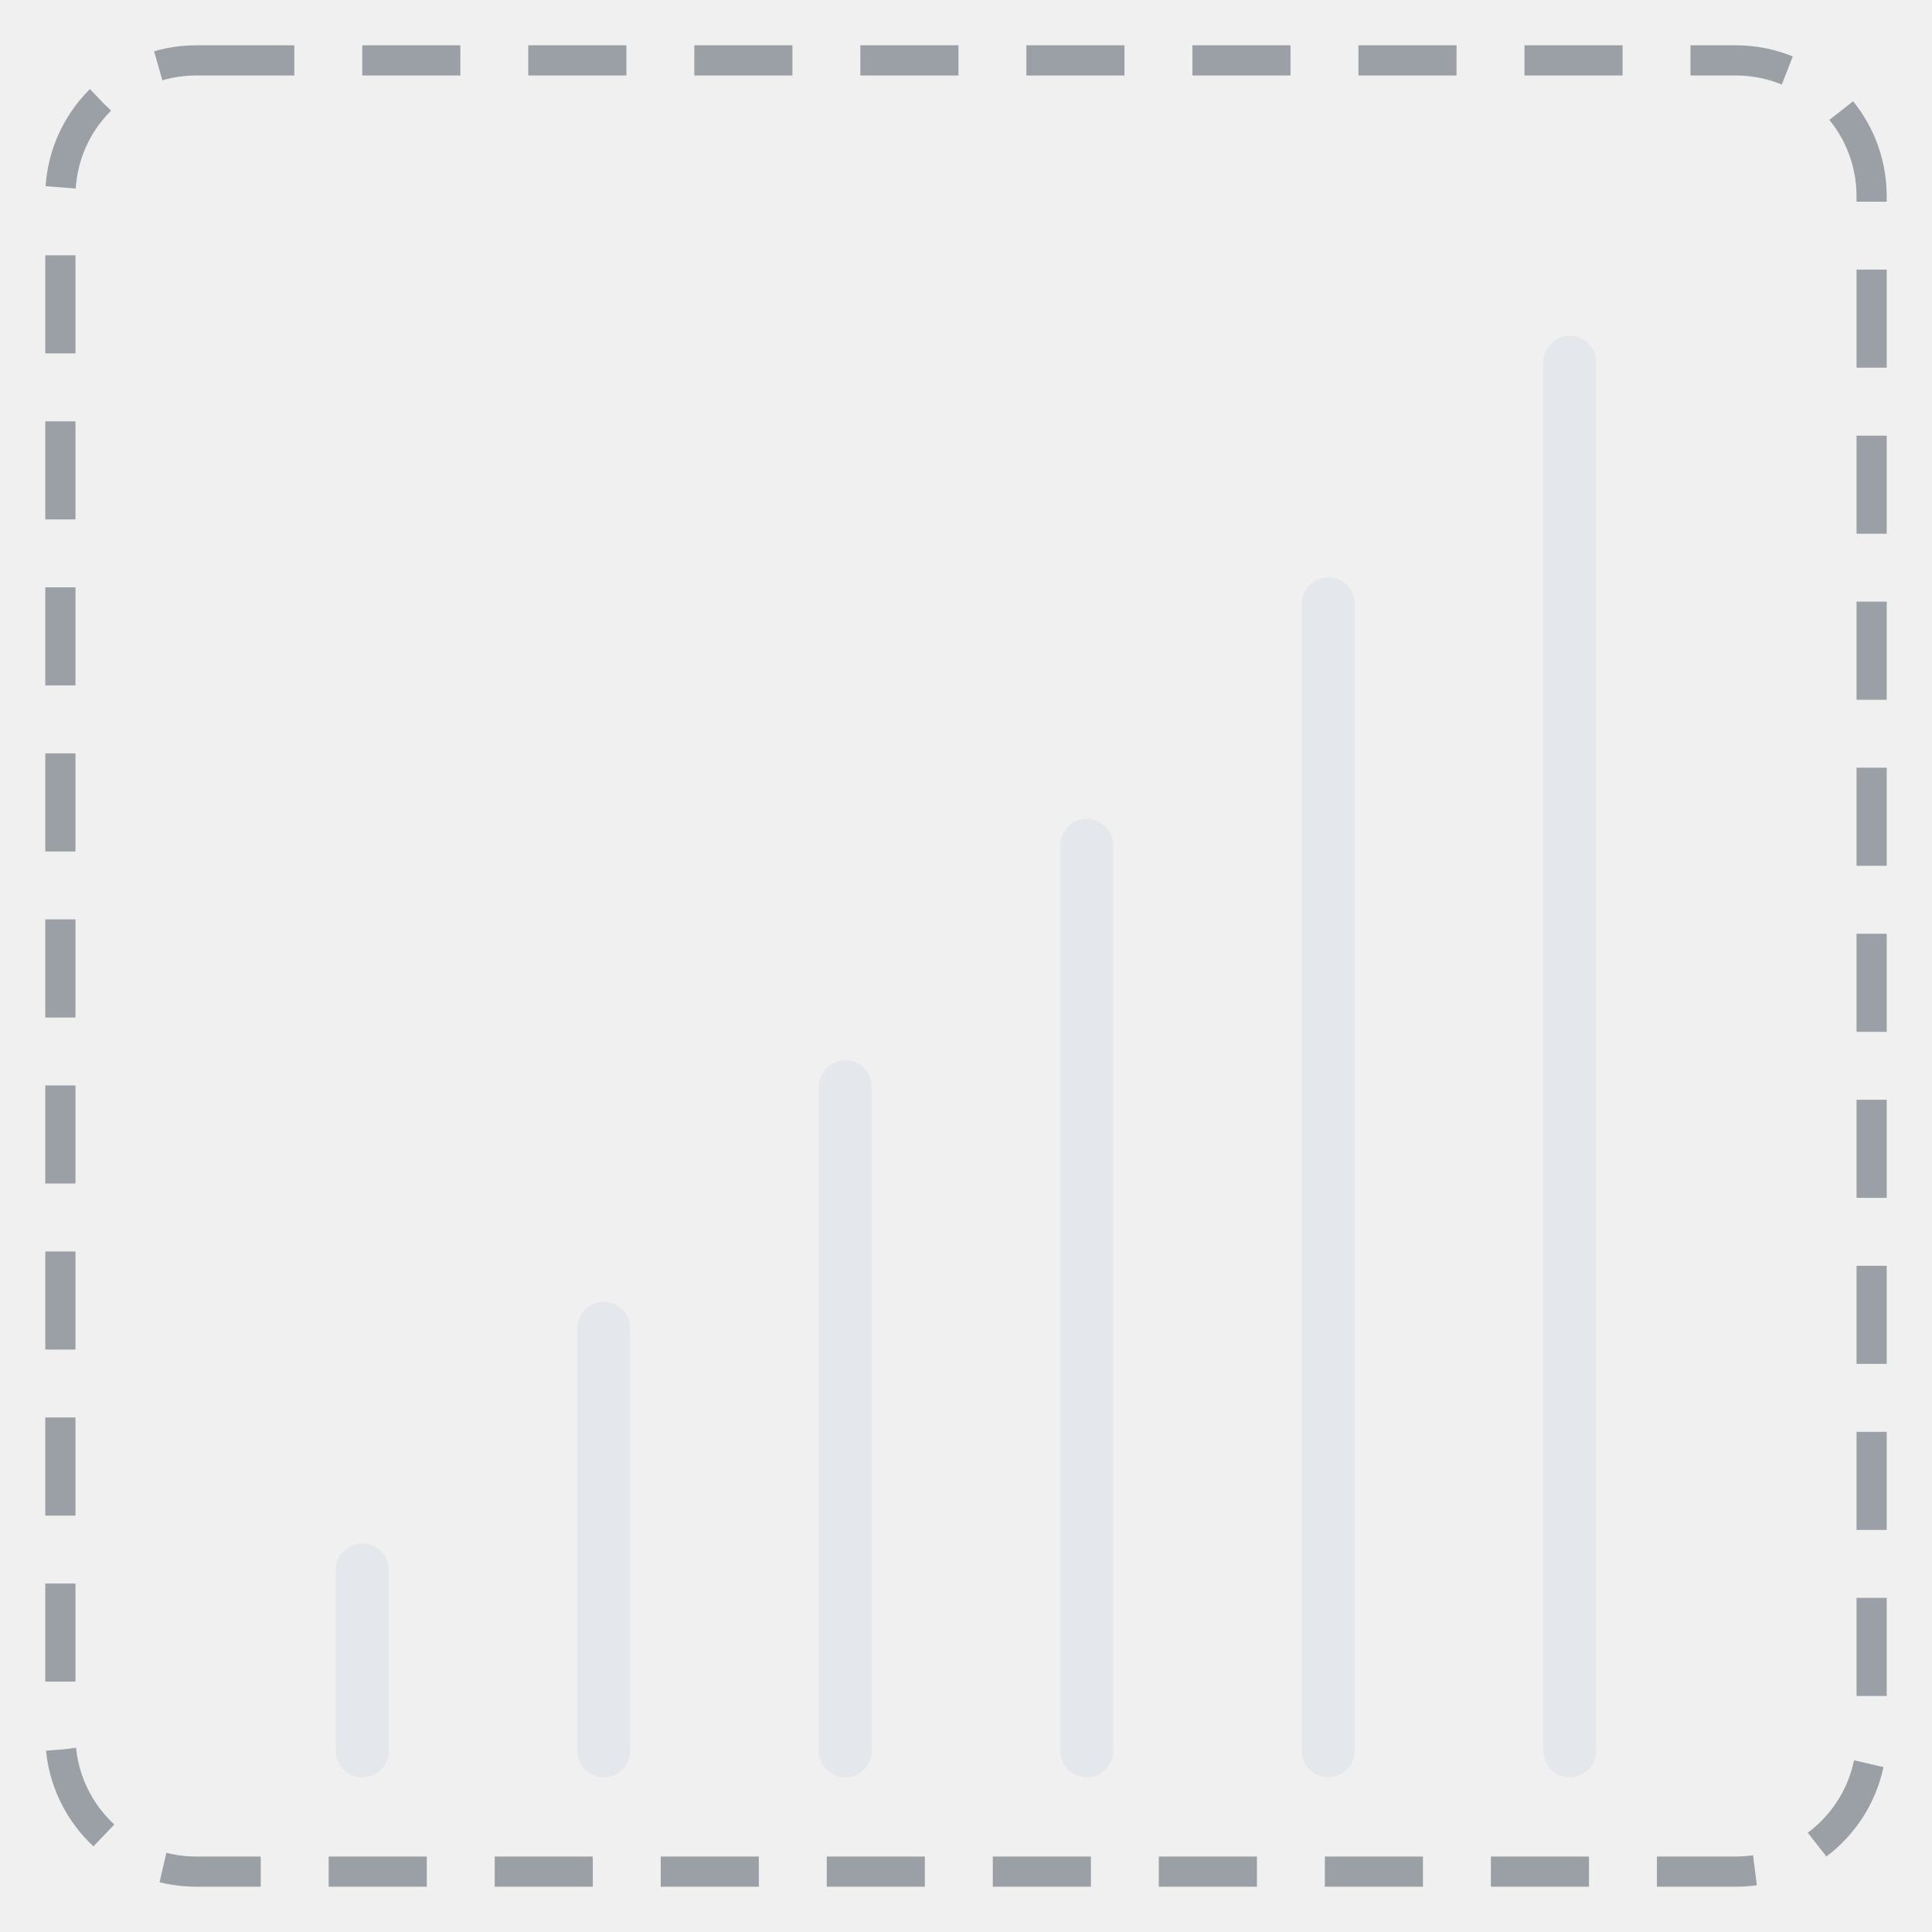
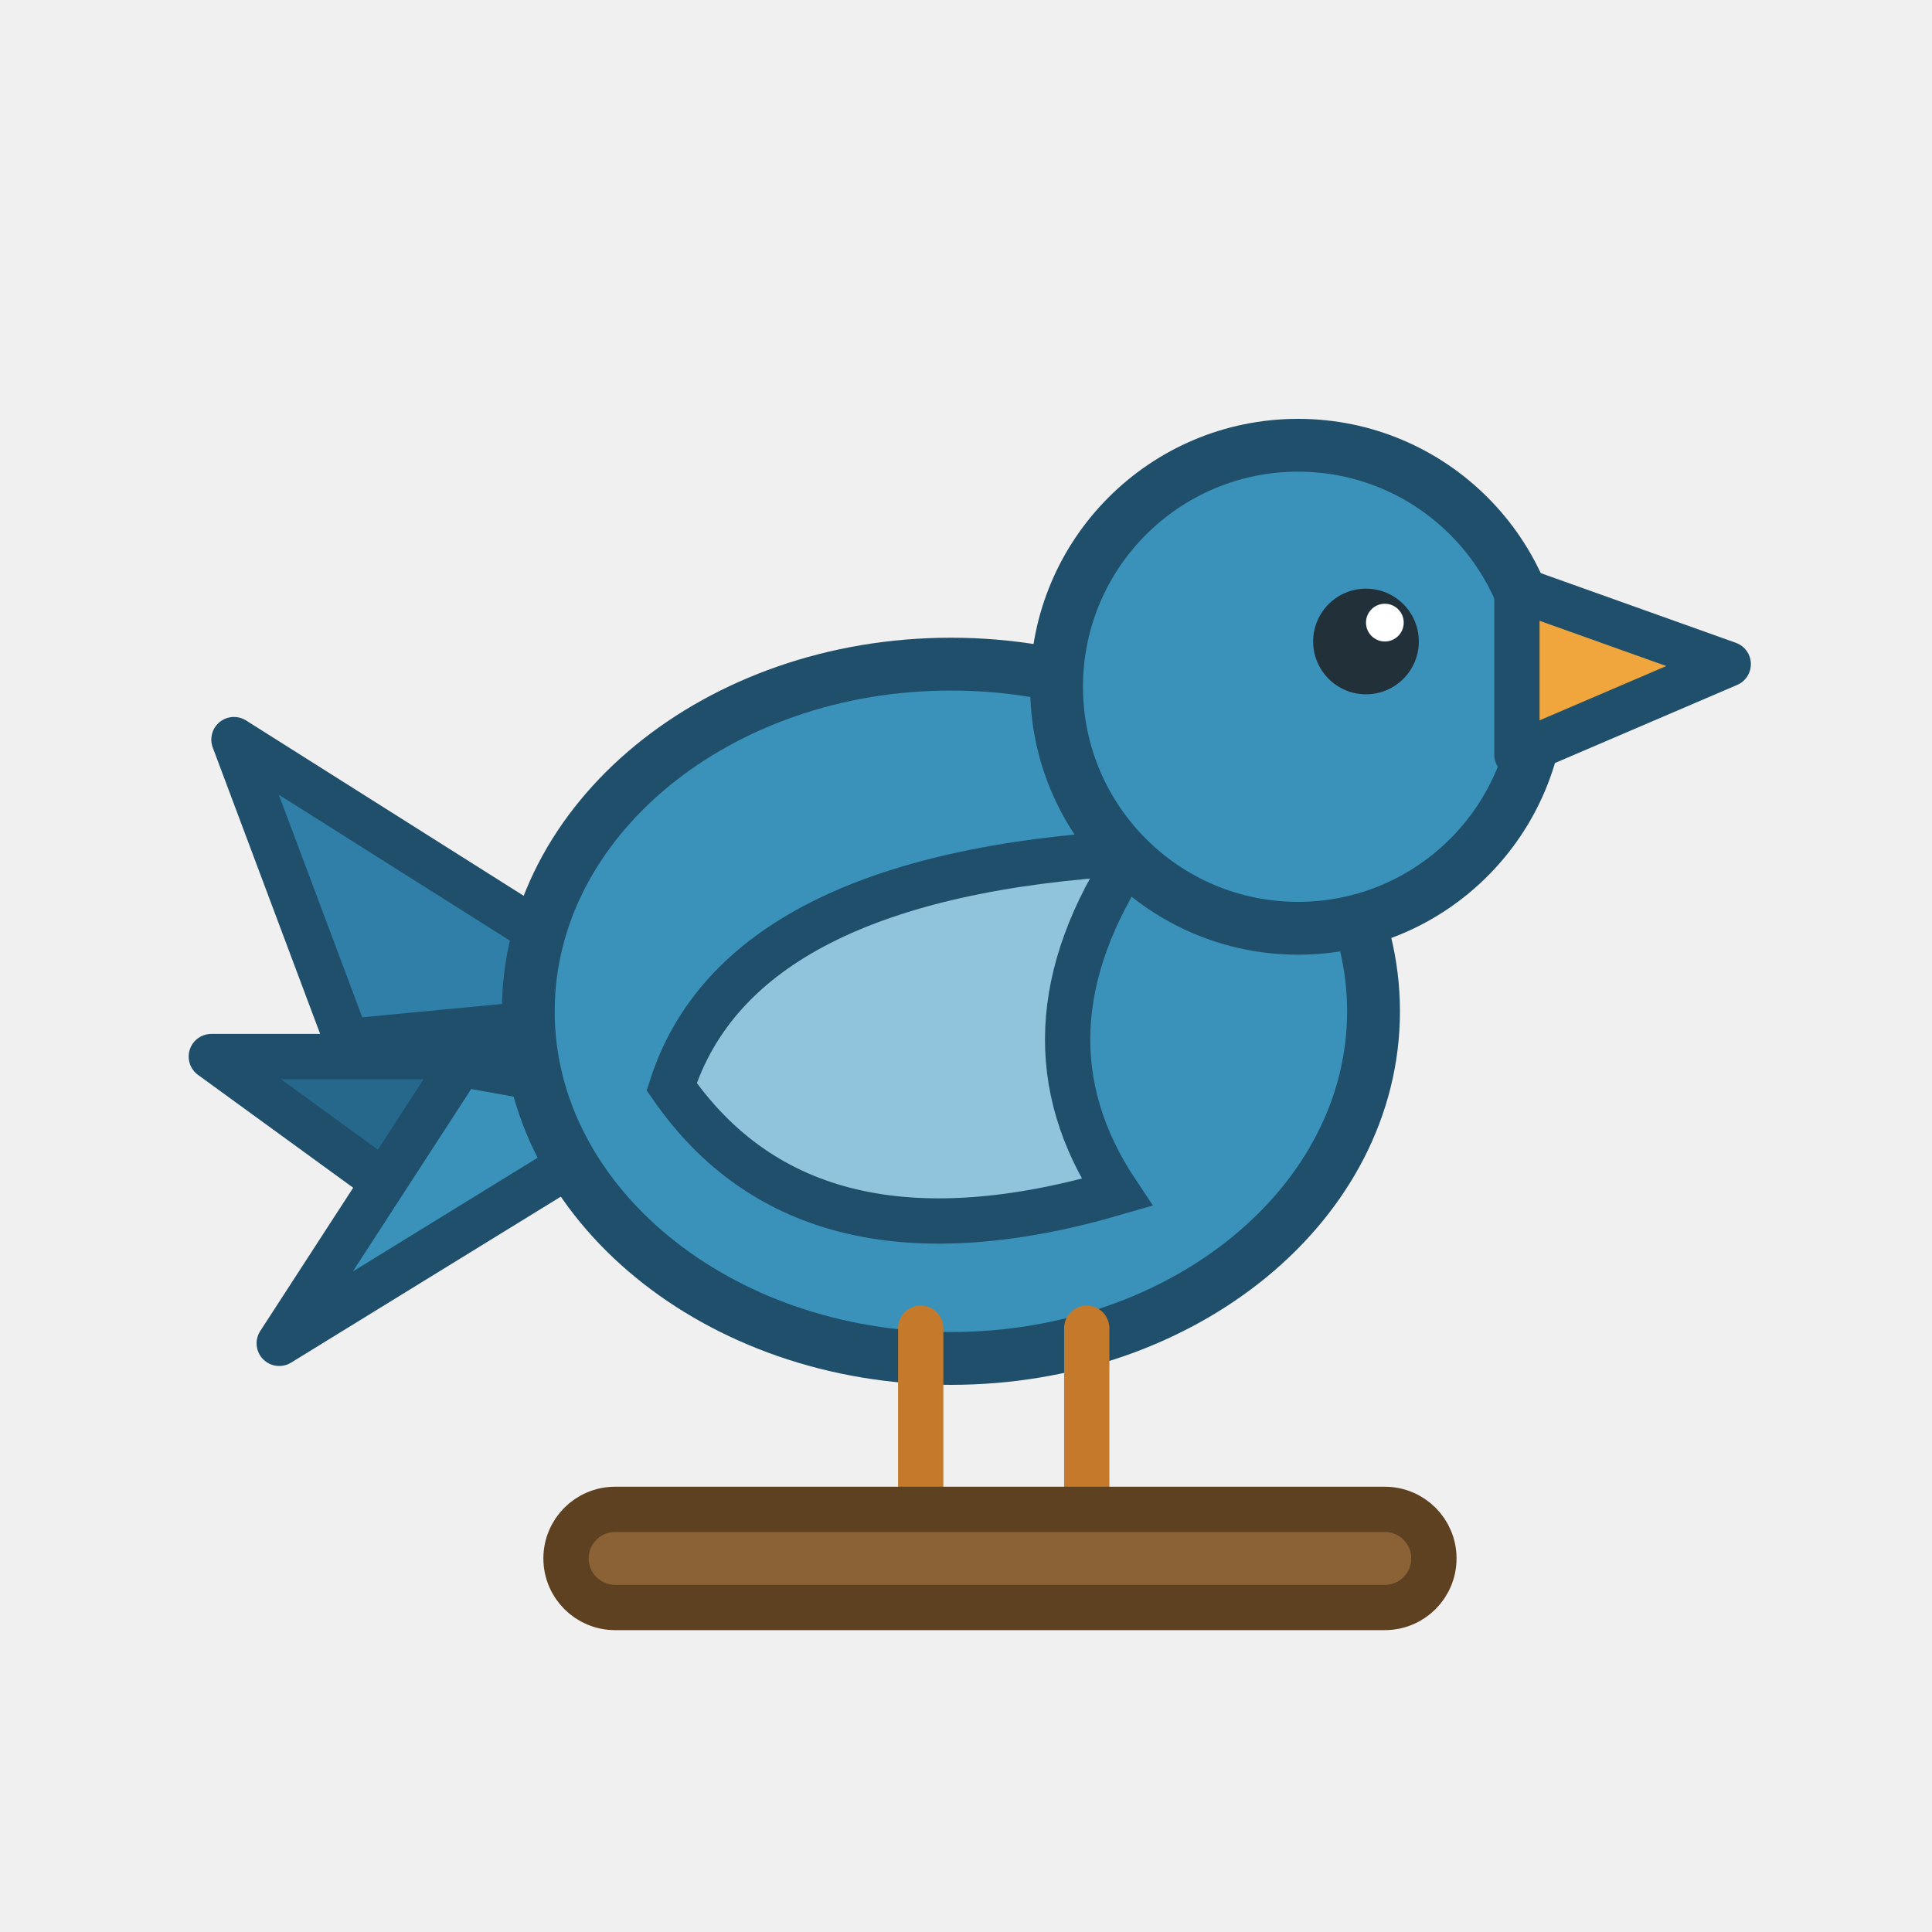
- <svg xmlns="http://www.w3.org/2000/svg" viewBox="0 0 512 512" width="512" height="512" role="img" aria-label="占位图：u1-bird">
-   <g stroke="#e4e7eb" stroke-width="14" stroke-linecap="round">
-     <line x1="96" y1="416" x2="96" y2="464" />
-     <line x1="160" y1="352" x2="160" y2="464" />
-     <line x1="224" y1="288" x2="224" y2="464" />
-     <line x1="288" y1="224" x2="288" y2="464" />
-     <line x1="352" y1="160" x2="352" y2="464" />
-     <line x1="416" y1="96" x2="416" y2="464" />
+ <svg xmlns="http://www.w3.org/2000/svg" viewBox="0 0 512 512" width="512" height="512" role="img" aria-label="鸟">
+   <g stroke="#1f4f6b" stroke-width="12" stroke-linejoin="round" stroke-linecap="round">
+     <path d="M 176 268 L 62 196 L 92 276 Z" fill="#2f7fa8" />
+     <path d="M 172 280 L 56 280 L 100 312 Z" fill="#26688c" />
+     <path d="M 178 292 L 74 356 L 122 282 Z" fill="#3a92ba" />
  </g>
-   <rect x="16" y="16" width="480" height="480" rx="36" fill="none" stroke="#9aa0a6" stroke-width="8" stroke-dasharray="26 18" />
+   <ellipse cx="252" cy="268" rx="112" ry="92" fill="#3a92ba" stroke="#1f4f6b" stroke-width="14" />
+   <path d="M 300 226 Q 196 232 178 288 Q 214 340 296 316 Q 268 274 300 226 Z" fill="#8fc4dc" stroke="#1f4f6b" stroke-width="12" />
+   <circle cx="344" cy="182" r="64" fill="#3a92ba" stroke="#1f4f6b" stroke-width="14" />
+   <path d="M 402 156 L 458 176 L 402 200 Z" fill="#f0a63c" stroke="#1f4f6b" stroke-width="12" stroke-linejoin="round" />
+   <g fill="none" stroke="#c47a2a" stroke-width="12" stroke-linecap="round">
+     <path d="M 244 352 L 244 402" />
+     <path d="M 288 352 L 288 402" />
+   </g>
+   <rect x="150" y="400" width="230" height="26" rx="13" fill="#8a6236" stroke="#5d4120" stroke-width="12" />
+   <circle cx="362" cy="170" r="14" fill="#22303a" />
+   <circle cx="367" cy="165" r="5" fill="#ffffff" />
</svg>
